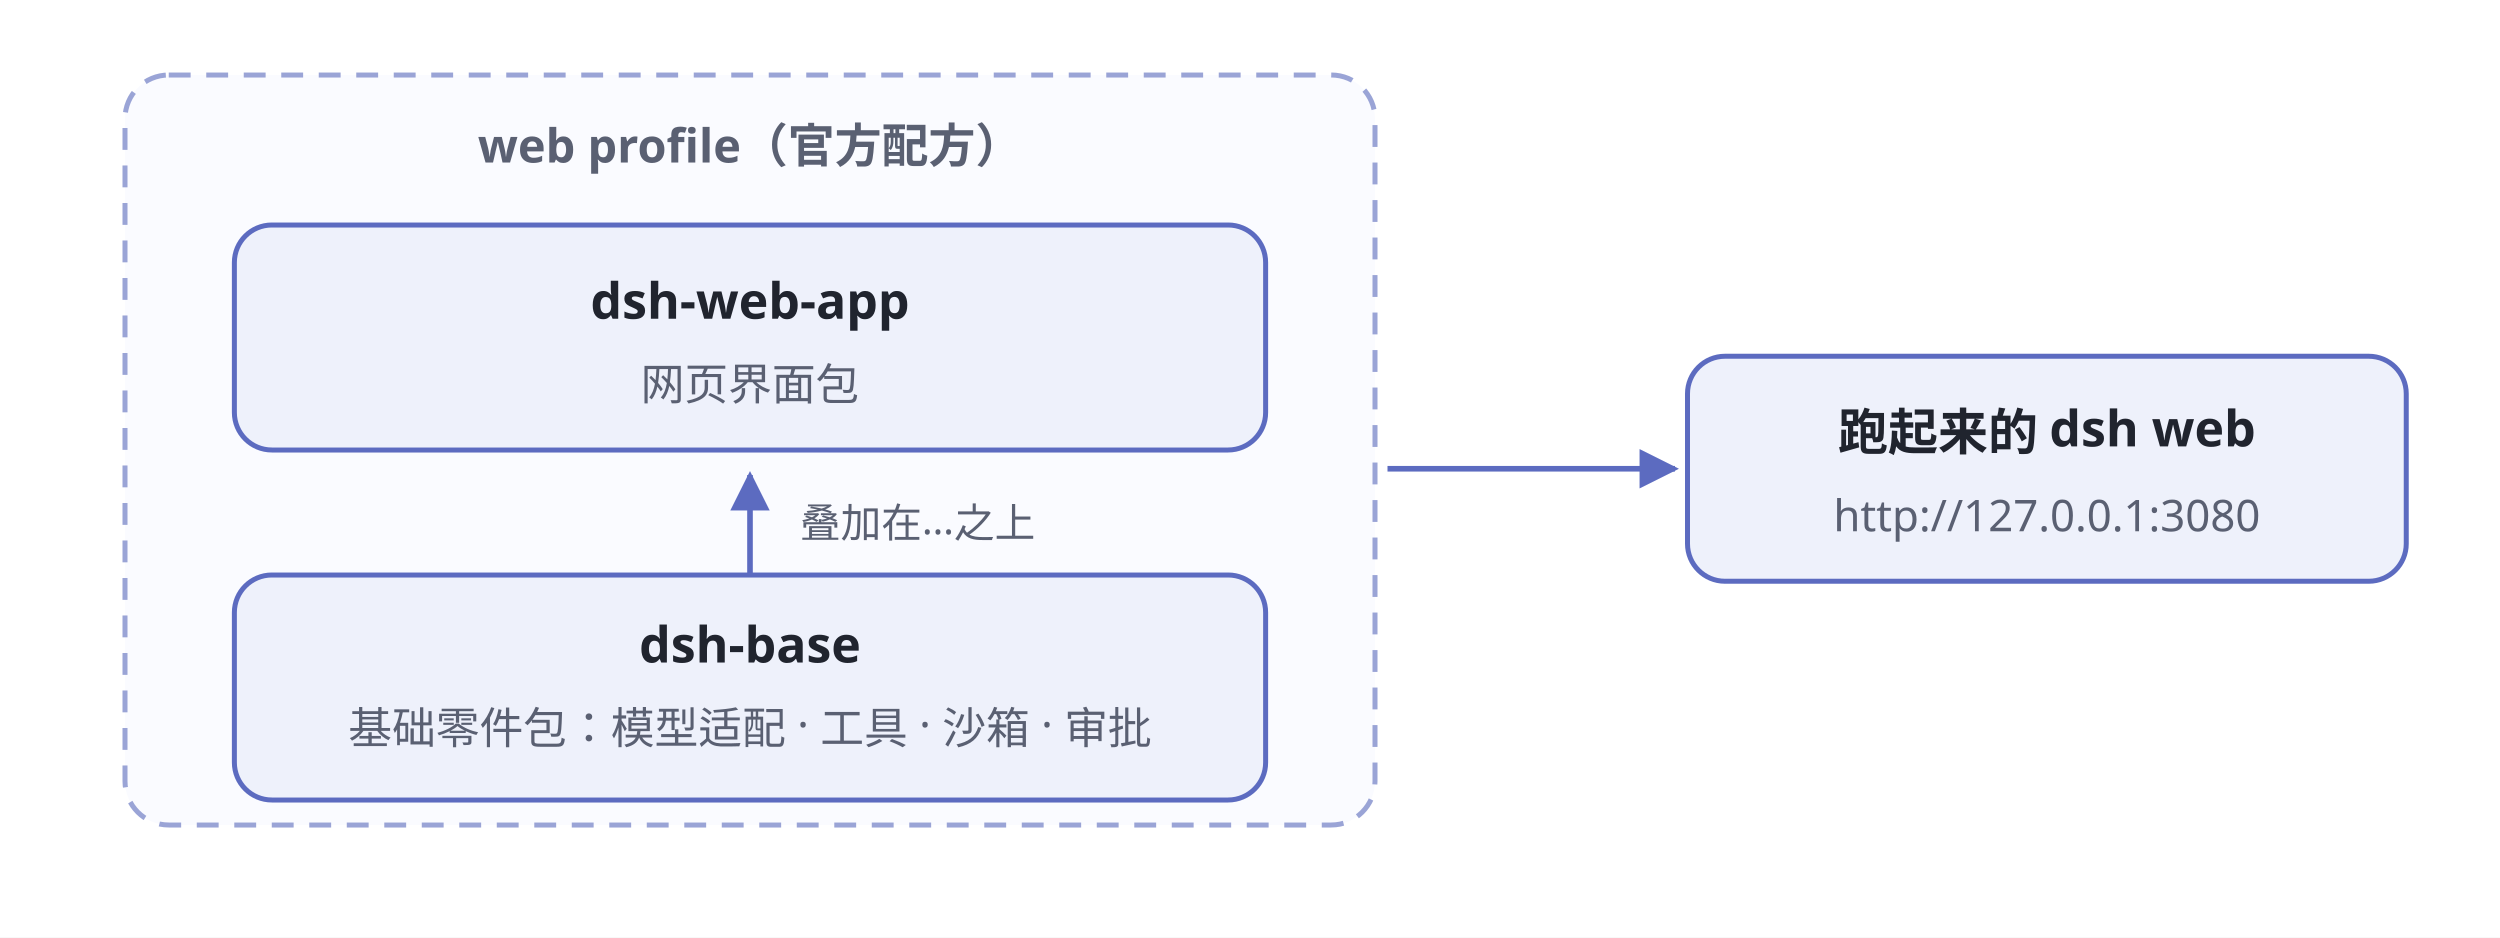
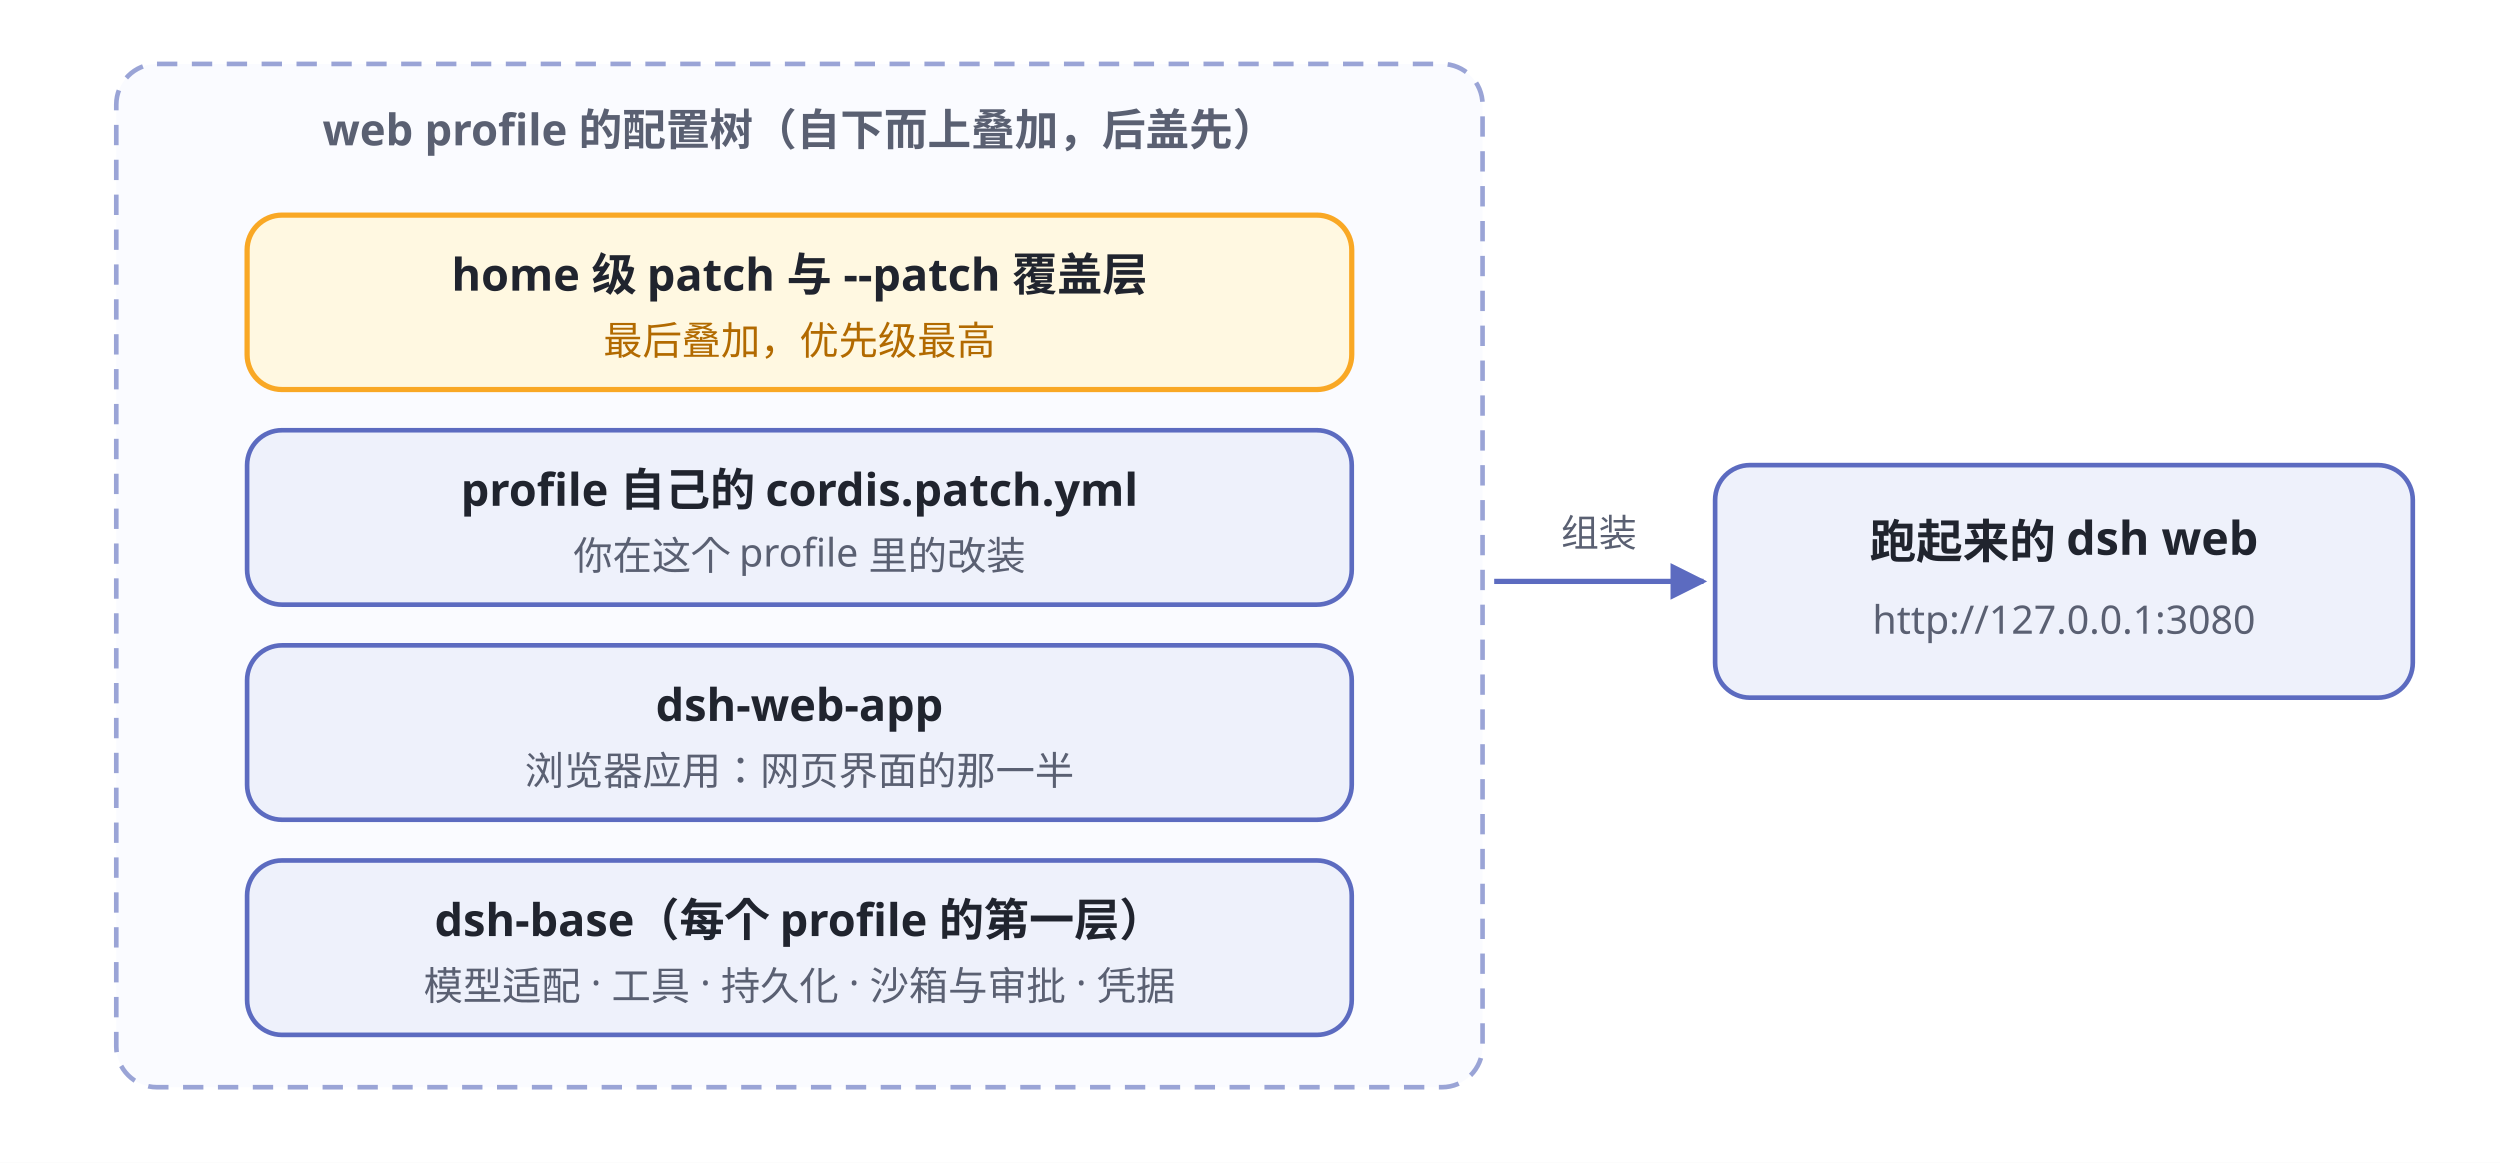
- <svg xmlns="http://www.w3.org/2000/svg" viewBox="0 0 800 300" width="800" font-family="'Microsoft YaHei','PingFang SC',sans-serif">
+ <svg xmlns="http://www.w3.org/2000/svg" viewBox="0 0 860 400" width="860" font-family="'Microsoft YaHei','PingFang SC',sans-serif">
  <defs>
    <marker id="arw" viewBox="0 0 10 10" refX="9" refY="5" markerWidth="7" markerHeight="7" orient="auto-start-reverse">
      <path d="M0,0 L10,5 L0,10 z" fill="#5c6bc0" />
    </marker>
  </defs>
-   <rect width="800" height="300" fill="#ffffff" />
-   <rect x="40" y="24" width="400" height="240" rx="14" fill="#fafbff" stroke="#9aa4d6" stroke-width="1.6" stroke-dasharray="7 5" />
-   <text x="240" y="52" text-anchor="middle" font-size="15" font-weight="bold" fill="#5a6072">web profile（官方配方）</text>
-   <rect x="75" y="72" width="330" height="72" rx="12" fill="#eef1fb" stroke="#5c6bc0" stroke-width="1.6" />
-   <text x="240" y="102" text-anchor="middle" font-size="16" font-weight="bold" fill="#20242e">dsh-web-app</text>
-   <text x="240" y="128" text-anchor="middle" font-size="14" fill="#5a6072">网页界面包</text>
-   <line x1="240" y1="184" x2="240" y2="152" stroke="#5c6bc0" stroke-width="1.8" marker-end="url(#arw)" />
-   <text x="256" y="172" font-size="13" fill="#5a6072">叠加在…之上</text>
-   <rect x="75" y="184" width="330" height="72" rx="12" fill="#eef1fb" stroke="#5c6bc0" stroke-width="1.6" />
-   <text x="240" y="212" text-anchor="middle" font-size="16" font-weight="bold" fill="#20242e">dsh-base</text>
-   <text x="240" y="238" text-anchor="middle" font-size="14" fill="#5a6072">基础零件包：模型适配 · 工具 · 沙箱 · 审批</text>
-   <line x1="444" y1="150" x2="536" y2="150" stroke="#5c6bc0" stroke-width="1.8" marker-end="url(#arw)" />
-   <rect x="540" y="114" width="230" height="72" rx="12" fill="#eef1fb" stroke="#5c6bc0" stroke-width="1.6" />
-   <text x="655" y="144" text-anchor="middle" font-size="16" font-weight="bold" fill="#20242e">跑起来的 dsh web</text>
-   <text x="655" y="170" text-anchor="middle" font-size="14" fill="#5a6072">http://127.0.0.1:3080</text>
+   <rect width="860" height="400" fill="#ffffff" />
+   <rect x="40" y="22" width="470" height="352" rx="14" fill="#fafbff" stroke="#9aa4d6" stroke-width="1.6" stroke-dasharray="7 5" />
+   <text x="275" y="50" text-anchor="middle" font-size="15" font-weight="bold" fill="#5a6072">web profile 的配置树（自下而上叠加，后盖先）</text>
+   <rect x="85" y="296" width="380" height="60" rx="12" fill="#eef1fb" stroke="#5c6bc0" stroke-width="1.6" />
+   <text x="275" y="322" text-anchor="middle" font-size="15.5" font-weight="bold" fill="#20242e">dsh-base（每个 profile 的第一层）</text>
+   <text x="275" y="344" text-anchor="middle" font-size="13.5" fill="#5a6072">模型适配 · 工具 · 持久化 · 沙箱与审批 · 凭据</text>
+   <rect x="85" y="222" width="380" height="60" rx="12" fill="#eef1fb" stroke="#5c6bc0" stroke-width="1.6" />
+   <text x="275" y="248" text-anchor="middle" font-size="15.5" font-weight="bold" fill="#20242e">dsh-web-app</text>
+   <text x="275" y="270" text-anchor="middle" font-size="13.5" fill="#5a6072">浏览器应用：网页界面的那一半</text>
+   <rect x="85" y="148" width="380" height="60" rx="12" fill="#eef1fb" stroke="#5c6bc0" stroke-width="1.6" />
+   <text x="275" y="174" text-anchor="middle" font-size="15.5" font-weight="bold" fill="#20242e">profile 自己的 cordis.patch.yml</text>
+   <text x="275" y="196" text-anchor="middle" font-size="13.5" fill="#5a6072">你在这个 profile 里的改装</text>
+   <rect x="85" y="74" width="380" height="60" rx="12" fill="#fff8e1" stroke="#f9a825" stroke-width="1.8" />
+   <text x="275" y="100" text-anchor="middle" font-size="15.5" font-weight="bold" fill="#20242e">home 级 patch 与 --patch 覆盖层</text>
+   <text x="275" y="122" text-anchor="middle" font-size="13.5" fill="#b26a00">最后叠加，优先级最高</text>
+   <line x1="514" y1="200" x2="586" y2="200" stroke="#5c6bc0" stroke-width="1.8" marker-end="url(#arw)" />
+   <text x="550" y="188" text-anchor="middle" font-size="13" fill="#5a6072">组装</text>
+   <rect x="590" y="160" width="240" height="80" rx="12" fill="#eef1fb" stroke="#5c6bc0" stroke-width="1.6" />
+   <text x="710" y="192" text-anchor="middle" font-size="16" font-weight="bold" fill="#20242e">跑起来的 dsh web</text>
+   <text x="710" y="218" text-anchor="middle" font-size="13.5" fill="#5a6072">http://127.0.0.1:3080</text>
</svg>
